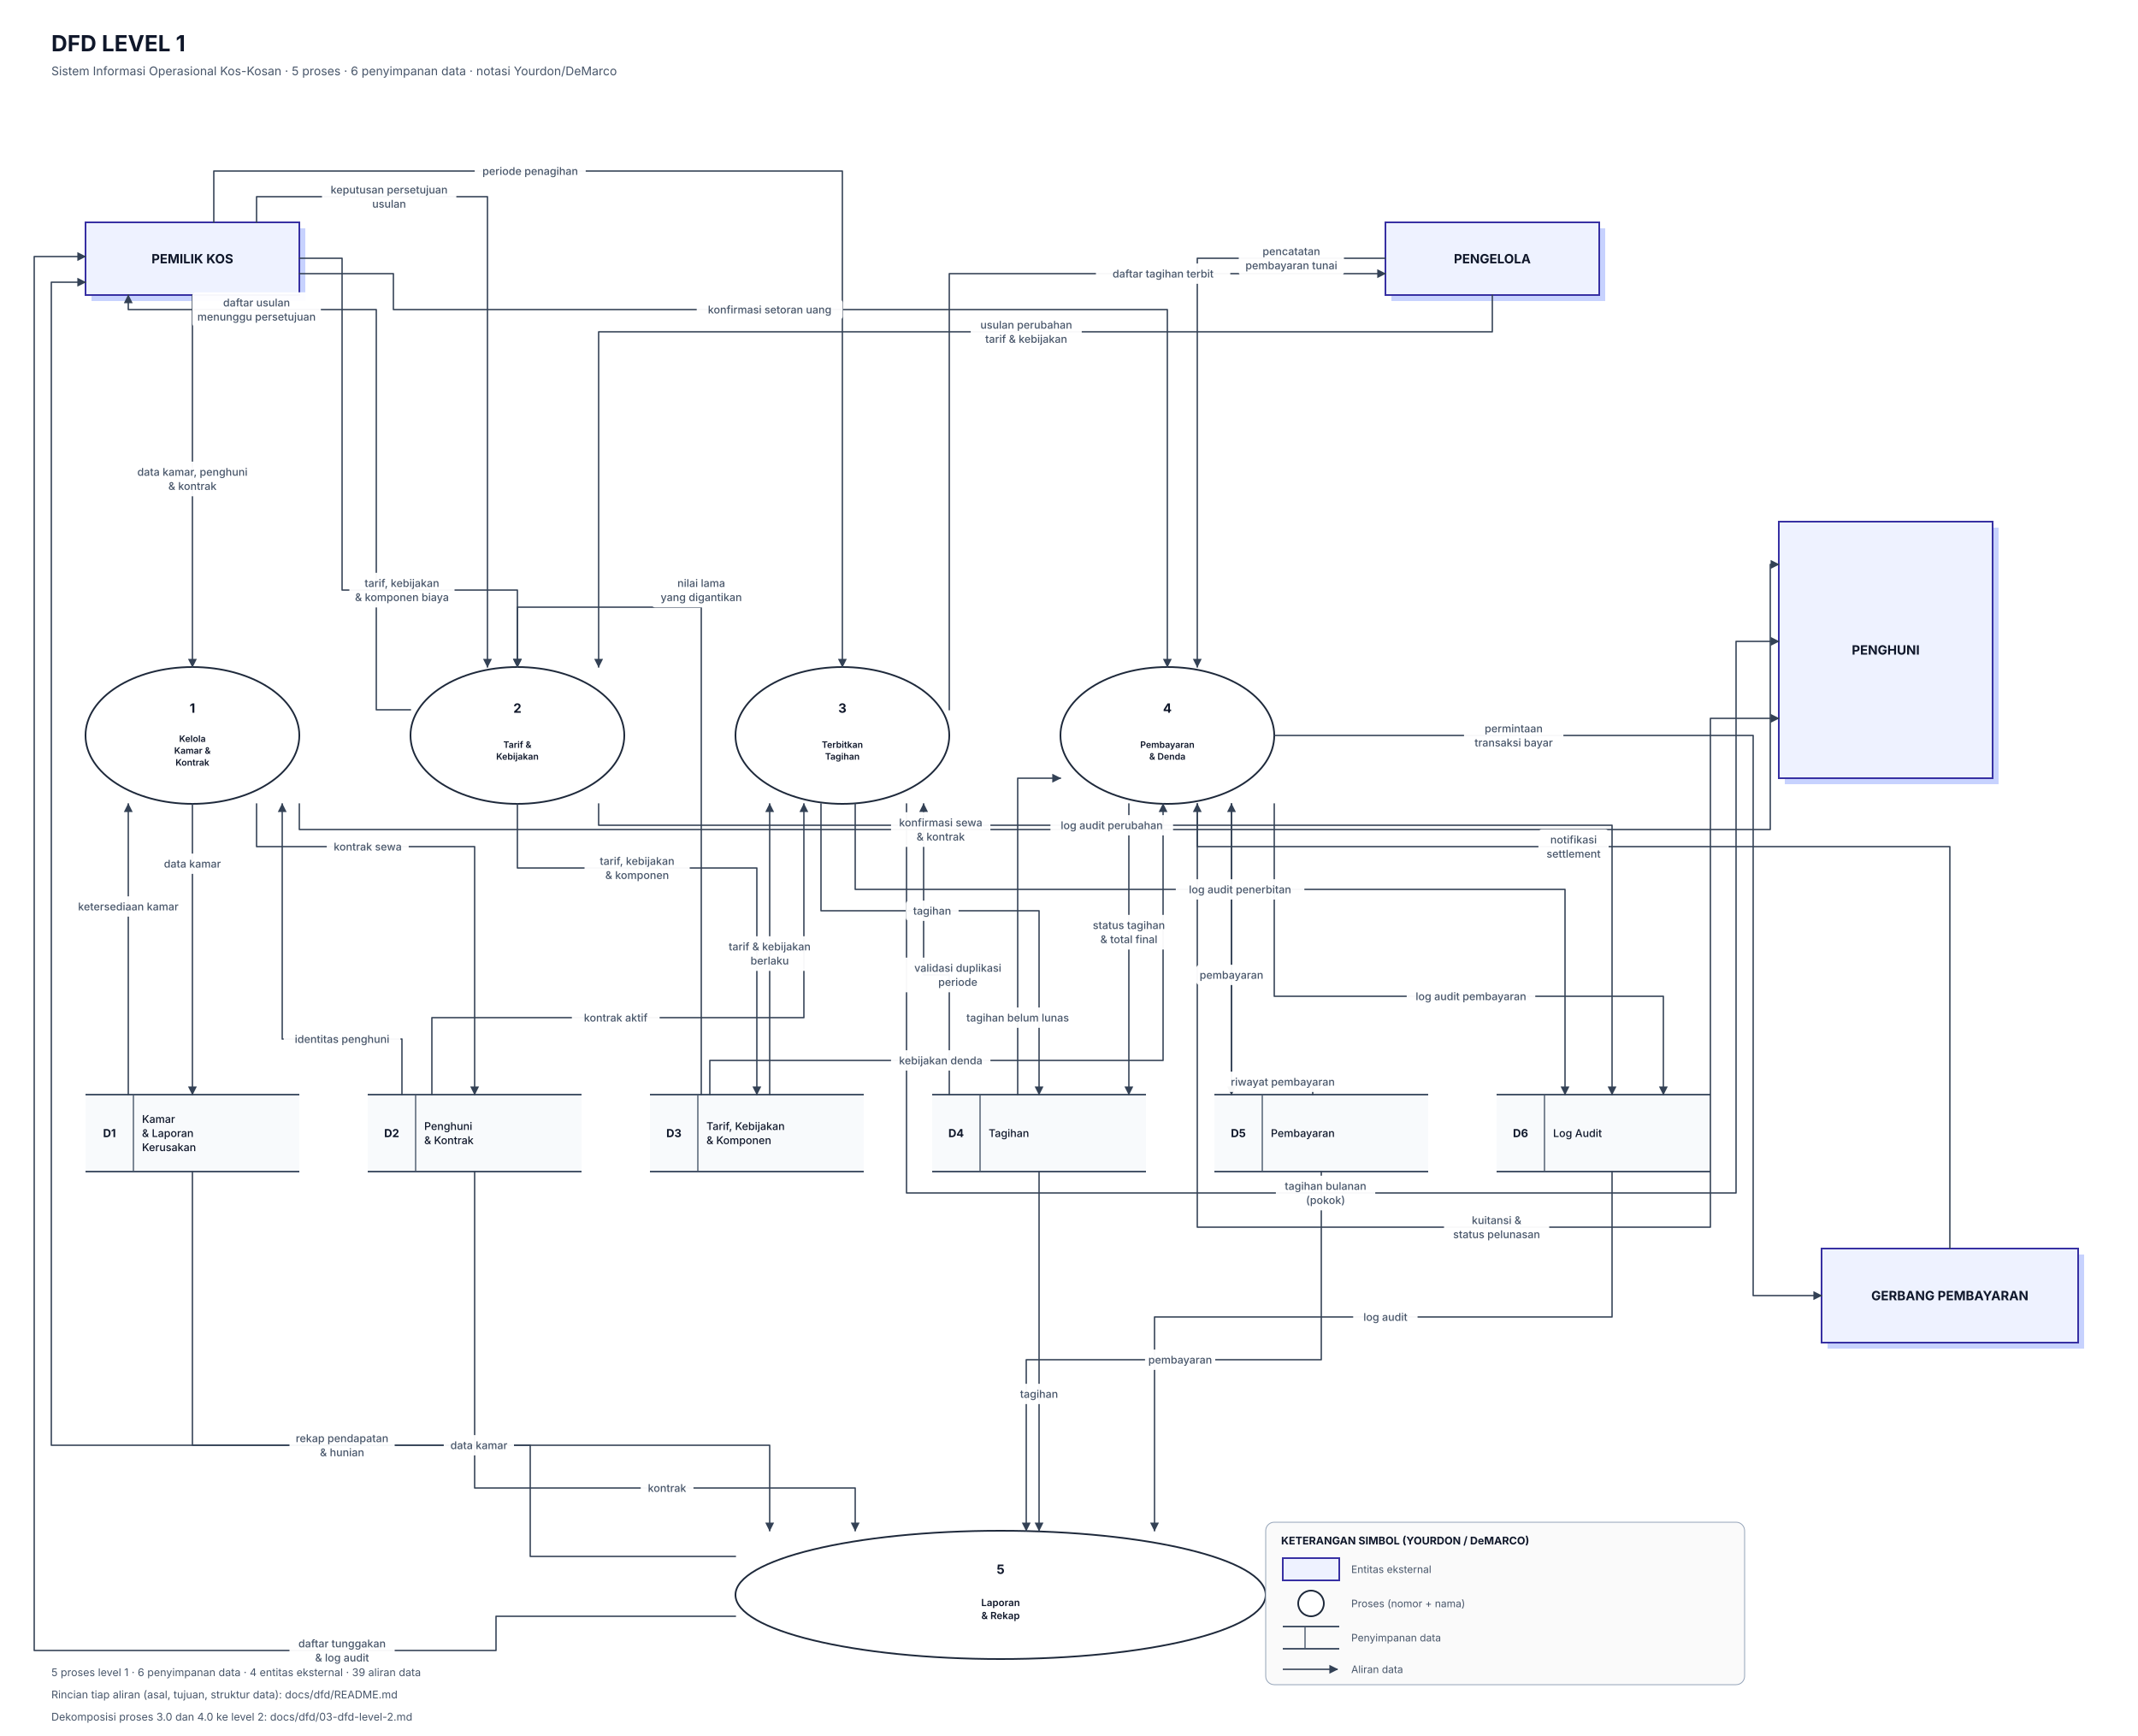
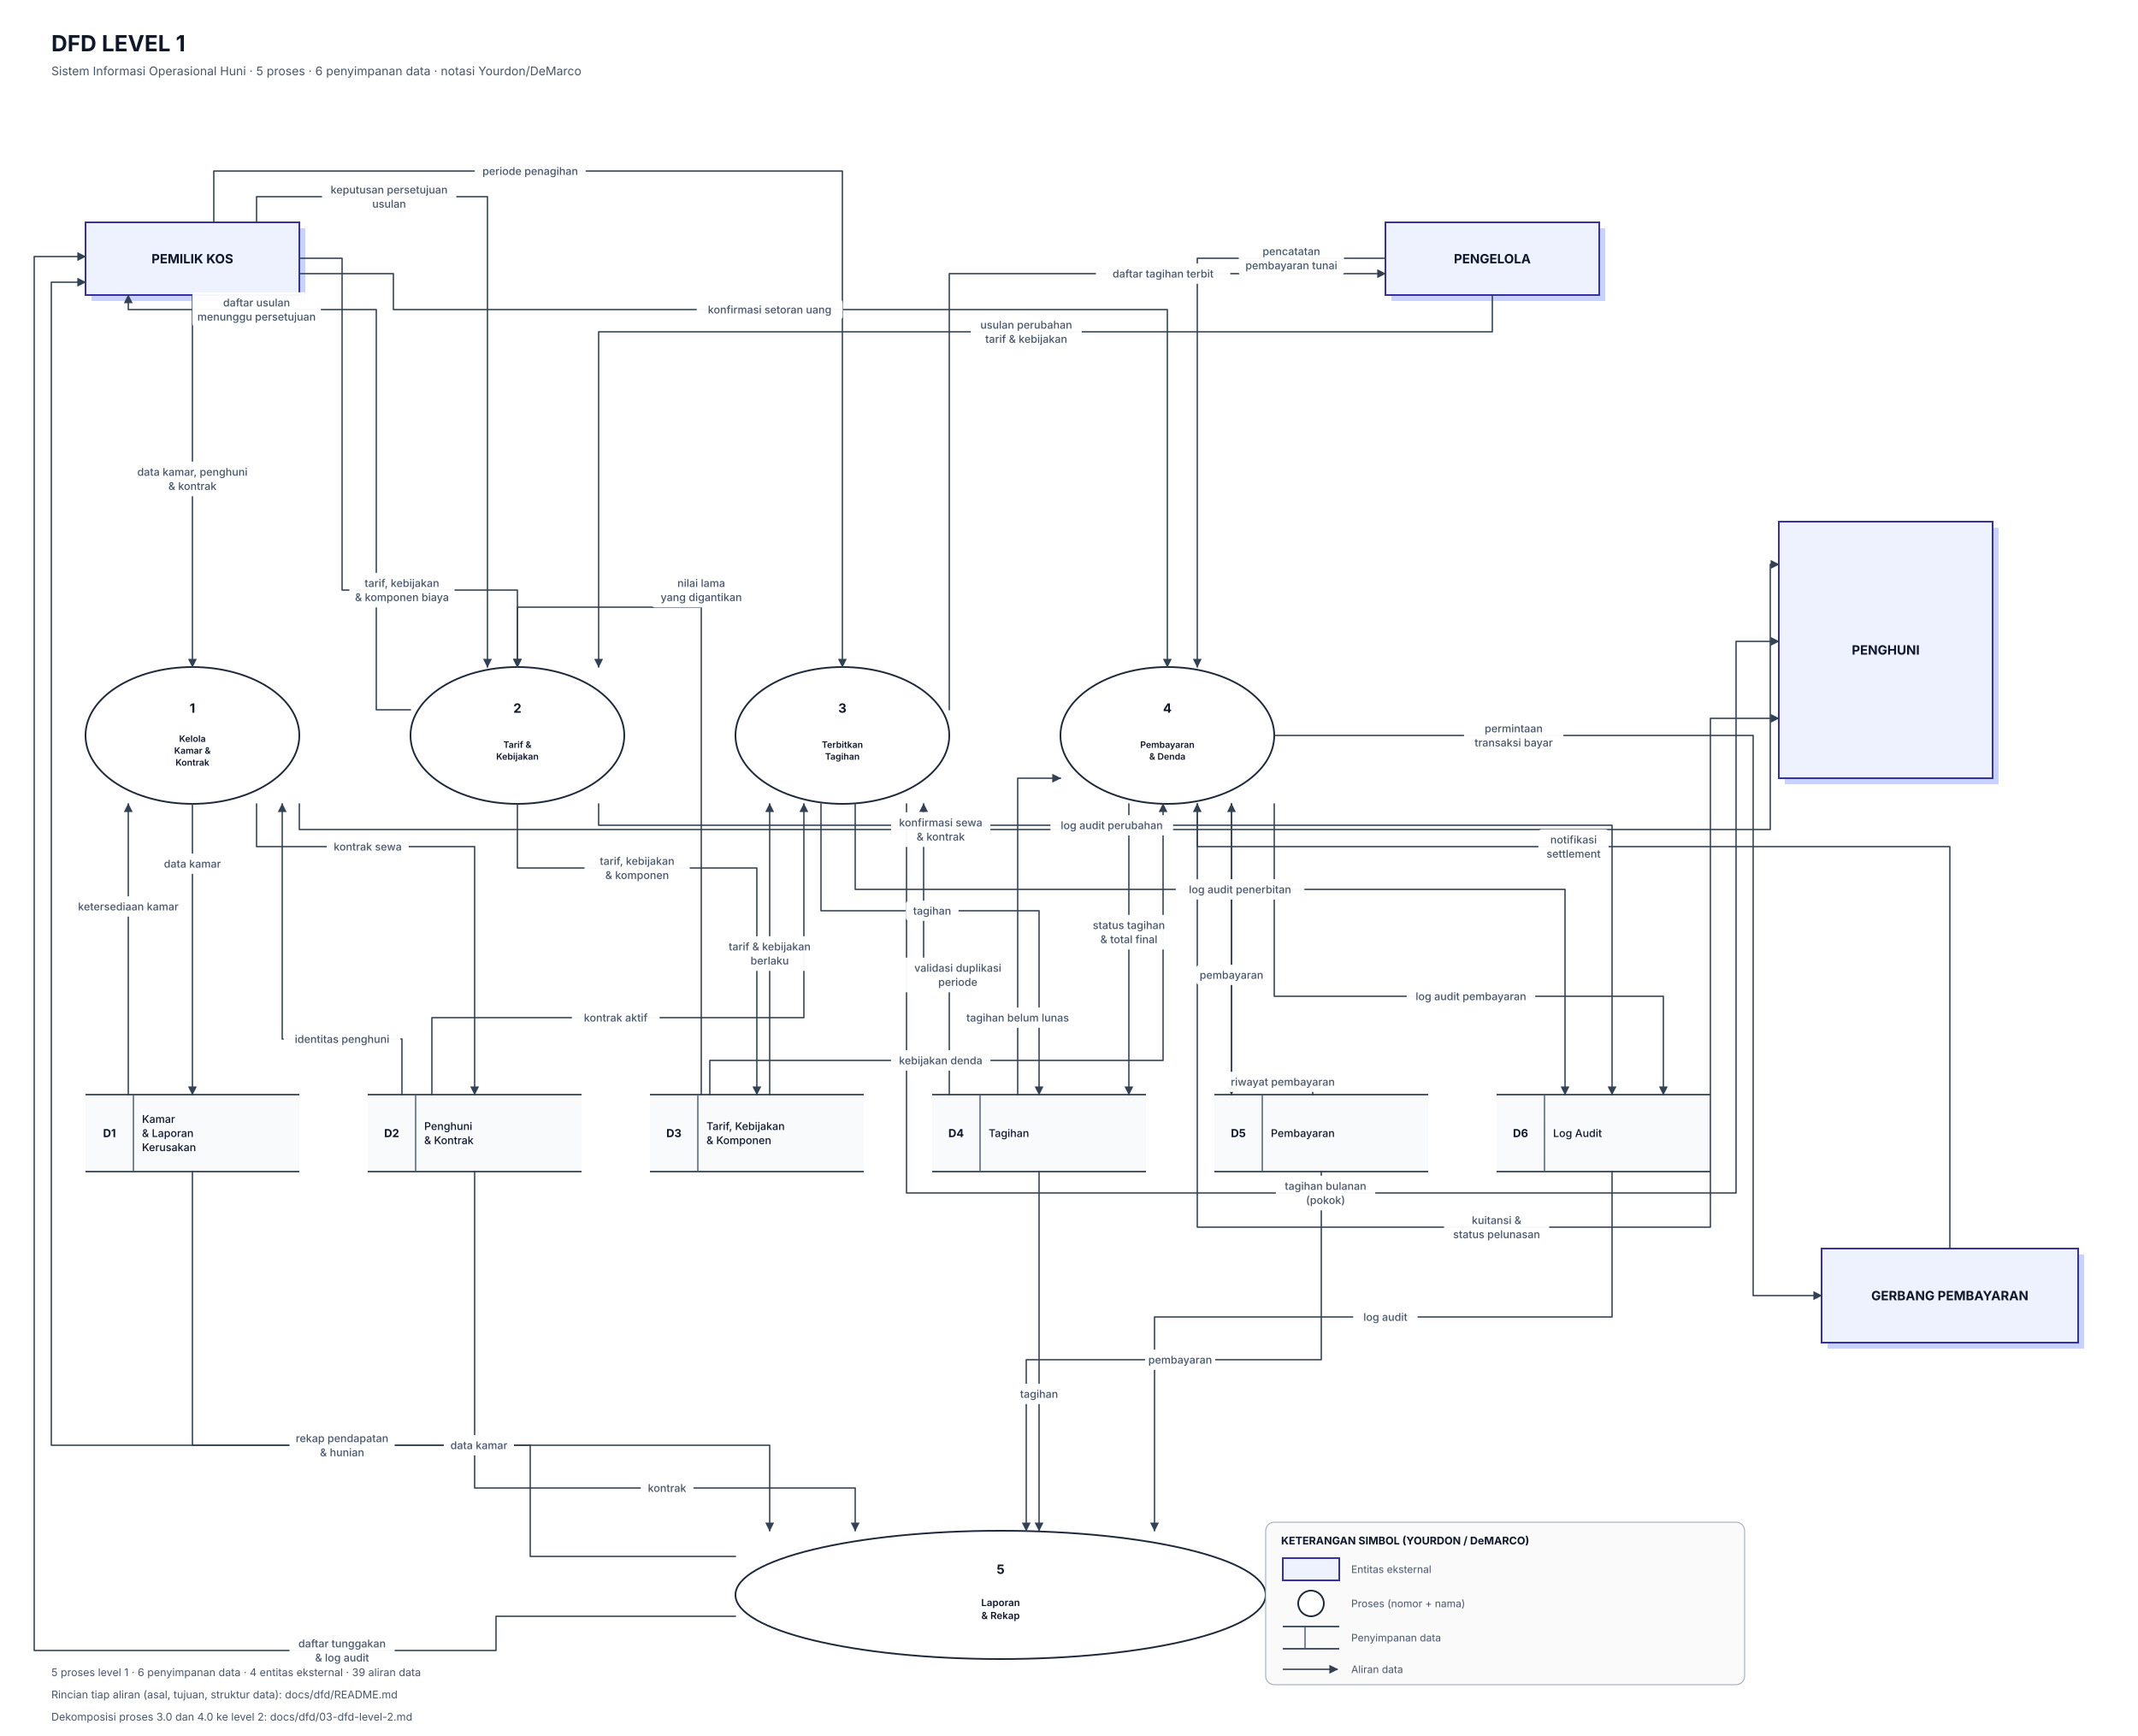
<svg xmlns="http://www.w3.org/2000/svg" width="2500" height="2030" viewBox="0 0 2500 2030" font-family="'Segoe UI', 'Inter', 'Helvetica Neue', Arial, sans-serif">
  <defs>
    <marker id="arrow" viewBox="0 0 10 10" refX="9.2" refY="5" markerWidth="6.5" markerHeight="6.5" orient="auto-start-reverse">
      <path d="M0,0 L10,5 L0,10 Z" fill="#334155" />
    </marker>
  </defs>
  <rect width="2500" height="2030" fill="#ffffff" />
  <text x="60" y="60" font-size="26" font-weight="700" fill="#0f172a">DFD LEVEL 1</text>
-   <text x="60" y="88" font-size="14" font-weight="400" fill="#475569">Sistem Informasi Operasional Kos-Kosan  ·  5 proses  ·  6 penyimpanan data  ·  notasi Yourdon/DeMarco</text>
+   <text x="60" y="88" font-size="14" font-weight="400" fill="#475569">Sistem Informasi Operasional Huni  ·  5 proses  ·  6 penyimpanan data  ·  notasi Yourdon/DeMarco</text>
  <rect x="107" y="267" width="250" height="85" fill="#c7d2fe" />
  <rect x="100" y="260" width="250" height="85" fill="#eef2ff" stroke="#3730a3" stroke-width="2" />
  <text x="225" y="302.5" text-anchor="middle" dominant-baseline="central" font-size="15" font-weight="700" fill="#0f172a">PEMILIK KOS</text>
  <rect x="1627" y="267" width="250" height="85" fill="#c7d2fe" />
  <rect x="1620" y="260" width="250" height="85" fill="#eef2ff" stroke="#3730a3" stroke-width="2" />
  <text x="1745" y="302.5" text-anchor="middle" dominant-baseline="central" font-size="15" font-weight="700" fill="#0f172a">PENGELOLA</text>
  <rect x="2087" y="617" width="250" height="300" fill="#c7d2fe" />
  <rect x="2080" y="610" width="250" height="300" fill="#eef2ff" stroke="#3730a3" stroke-width="2" />
  <text x="2205" y="760" text-anchor="middle" dominant-baseline="central" font-size="15" font-weight="700" fill="#0f172a">PENGHUNI</text>
  <rect x="2137" y="1467" width="300" height="110" fill="#c7d2fe" />
  <rect x="2130" y="1460" width="300" height="110" fill="#eef2ff" stroke="#3730a3" stroke-width="2" />
  <text x="2280" y="1515" text-anchor="middle" dominant-baseline="central" font-size="15" font-weight="700" fill="#0f172a">GERBANG PEMBAYARAN</text>
  <ellipse cx="225" cy="860" rx="125" ry="80" fill="#ffffff" stroke="#1e293b" stroke-width="2" />
  <text x="225" y="828" text-anchor="middle" dominant-baseline="central" font-size="15" font-weight="700" fill="#0f172a">1</text>
  <text x="225" y="863.7" text-anchor="middle" dominant-baseline="central" font-size="10.5" font-weight="600" fill="#0f172a">Kelola</text>
  <text x="225" y="877.6" text-anchor="middle" dominant-baseline="central" font-size="10.5" font-weight="600" fill="#0f172a">Kamar &amp;</text>
  <text x="225" y="891.5" text-anchor="middle" dominant-baseline="central" font-size="10.5" font-weight="600" fill="#0f172a">Kontrak</text>
  <ellipse cx="605" cy="860" rx="125" ry="80" fill="#ffffff" stroke="#1e293b" stroke-width="2" />
  <text x="605" y="828" text-anchor="middle" dominant-baseline="central" font-size="15" font-weight="700" fill="#0f172a">2</text>
  <text x="605" y="870.7" text-anchor="middle" dominant-baseline="central" font-size="10.5" font-weight="600" fill="#0f172a">Tarif &amp;</text>
  <text x="605" y="884.5" text-anchor="middle" dominant-baseline="central" font-size="10.5" font-weight="600" fill="#0f172a">Kebijakan</text>
  <ellipse cx="985" cy="860" rx="125" ry="80" fill="#ffffff" stroke="#1e293b" stroke-width="2" />
  <text x="985" y="828" text-anchor="middle" dominant-baseline="central" font-size="15" font-weight="700" fill="#0f172a">3</text>
  <text x="985" y="870.7" text-anchor="middle" dominant-baseline="central" font-size="10.5" font-weight="600" fill="#0f172a">Terbitkan</text>
  <text x="985" y="884.5" text-anchor="middle" dominant-baseline="central" font-size="10.5" font-weight="600" fill="#0f172a">Tagihan</text>
  <ellipse cx="1365" cy="860" rx="125" ry="80" fill="#ffffff" stroke="#1e293b" stroke-width="2" />
  <text x="1365" y="828" text-anchor="middle" dominant-baseline="central" font-size="15" font-weight="700" fill="#0f172a">4</text>
  <text x="1365" y="870.7" text-anchor="middle" dominant-baseline="central" font-size="10.5" font-weight="600" fill="#0f172a">Pembayaran</text>
  <text x="1365" y="884.5" text-anchor="middle" dominant-baseline="central" font-size="10.5" font-weight="600" fill="#0f172a">&amp; Denda</text>
  <ellipse cx="1170" cy="1865" rx="310" ry="75" fill="#ffffff" stroke="#1e293b" stroke-width="2" />
  <text x="1170" y="1835" text-anchor="middle" dominant-baseline="central" font-size="15" font-weight="700" fill="#0f172a">5</text>
  <text x="1170" y="1873.9" text-anchor="middle" dominant-baseline="central" font-size="11.5" font-weight="600" fill="#0f172a">Laporan</text>
  <text x="1170" y="1889.1" text-anchor="middle" dominant-baseline="central" font-size="11.5" font-weight="600" fill="#0f172a">&amp; Rekap</text>
  <rect x="100" y="1281" width="250" height="88" fill="#f8fafc" />
  <line x1="100" y1="1280" x2="350" y2="1280" stroke="#475569" stroke-width="2" />
  <line x1="100" y1="1370" x2="350" y2="1370" stroke="#475569" stroke-width="2" />
  <line x1="156" y1="1280" x2="156" y2="1370" stroke="#475569" stroke-width="1.4" />
  <text x="128" y="1325" text-anchor="middle" dominant-baseline="central" font-size="13" font-weight="700" fill="#0f172a">D1</text>
  <text x="166" y="1308.5" text-anchor="start" dominant-baseline="central" font-size="12.5" font-weight="500" fill="#0f172a">Kamar</text>
  <text x="166" y="1325" text-anchor="start" dominant-baseline="central" font-size="12.5" font-weight="500" fill="#0f172a">&amp; Laporan</text>
  <text x="166" y="1341.5" text-anchor="start" dominant-baseline="central" font-size="12.5" font-weight="500" fill="#0f172a">Kerusakan</text>
  <rect x="430" y="1281" width="250" height="88" fill="#f8fafc" />
  <line x1="430" y1="1280" x2="680" y2="1280" stroke="#475569" stroke-width="2" />
  <line x1="430" y1="1370" x2="680" y2="1370" stroke="#475569" stroke-width="2" />
  <line x1="486" y1="1280" x2="486" y2="1370" stroke="#475569" stroke-width="1.4" />
  <text x="458" y="1325" text-anchor="middle" dominant-baseline="central" font-size="13" font-weight="700" fill="#0f172a">D2</text>
  <text x="496" y="1316.8" text-anchor="start" dominant-baseline="central" font-size="12.5" font-weight="500" fill="#0f172a">Penghuni</text>
  <text x="496" y="1333.3" text-anchor="start" dominant-baseline="central" font-size="12.5" font-weight="500" fill="#0f172a">&amp; Kontrak</text>
  <rect x="760" y="1281" width="250" height="88" fill="#f8fafc" />
  <line x1="760" y1="1280" x2="1010" y2="1280" stroke="#475569" stroke-width="2" />
  <line x1="760" y1="1370" x2="1010" y2="1370" stroke="#475569" stroke-width="2" />
  <line x1="816" y1="1280" x2="816" y2="1370" stroke="#475569" stroke-width="1.4" />
  <text x="788" y="1325" text-anchor="middle" dominant-baseline="central" font-size="13" font-weight="700" fill="#0f172a">D3</text>
  <text x="826" y="1316.8" text-anchor="start" dominant-baseline="central" font-size="12.5" font-weight="500" fill="#0f172a">Tarif, Kebijakan</text>
  <text x="826" y="1333.3" text-anchor="start" dominant-baseline="central" font-size="12.5" font-weight="500" fill="#0f172a">&amp; Komponen</text>
  <rect x="1090" y="1281" width="250" height="88" fill="#f8fafc" />
  <line x1="1090" y1="1280" x2="1340" y2="1280" stroke="#475569" stroke-width="2" />
  <line x1="1090" y1="1370" x2="1340" y2="1370" stroke="#475569" stroke-width="2" />
  <line x1="1146" y1="1280" x2="1146" y2="1370" stroke="#475569" stroke-width="1.4" />
  <text x="1118" y="1325" text-anchor="middle" dominant-baseline="central" font-size="13" font-weight="700" fill="#0f172a">D4</text>
  <text x="1156" y="1325" text-anchor="start" dominant-baseline="central" font-size="12.5" font-weight="500" fill="#0f172a">Tagihan</text>
  <rect x="1420" y="1281" width="250" height="88" fill="#f8fafc" />
  <line x1="1420" y1="1280" x2="1670" y2="1280" stroke="#475569" stroke-width="2" />
  <line x1="1420" y1="1370" x2="1670" y2="1370" stroke="#475569" stroke-width="2" />
  <line x1="1476" y1="1280" x2="1476" y2="1370" stroke="#475569" stroke-width="1.4" />
  <text x="1448" y="1325" text-anchor="middle" dominant-baseline="central" font-size="13" font-weight="700" fill="#0f172a">D5</text>
  <text x="1486" y="1325" text-anchor="start" dominant-baseline="central" font-size="12.5" font-weight="500" fill="#0f172a">Pembayaran</text>
  <rect x="1750" y="1281" width="250" height="88" fill="#f8fafc" />
  <line x1="1750" y1="1280" x2="2000" y2="1280" stroke="#475569" stroke-width="2" />
  <line x1="1750" y1="1370" x2="2000" y2="1370" stroke="#475569" stroke-width="2" />
  <line x1="1806" y1="1280" x2="1806" y2="1370" stroke="#475569" stroke-width="1.4" />
  <text x="1778" y="1325" text-anchor="middle" dominant-baseline="central" font-size="13" font-weight="700" fill="#0f172a">D6</text>
  <text x="1816" y="1325" text-anchor="start" dominant-baseline="central" font-size="12.5" font-weight="500" fill="#0f172a">Log Audit</text>
  <path d="M225 345 L225 780" fill="none" stroke="#334155" stroke-width="1.6" marker-end="url(#arrow)" stroke-linejoin="round" stroke-linecap="round" />
  <path d="M350 302 L400 302 L400 690 L605 690 L605 780" fill="none" stroke="#334155" stroke-width="1.6" marker-end="url(#arrow)" stroke-linejoin="round" stroke-linecap="round" />
  <path d="M300 260 L300 230 L570 230 L570 780" fill="none" stroke="#334155" stroke-width="1.6" marker-end="url(#arrow)" stroke-linejoin="round" stroke-linecap="round" />
  <path d="M250 260 L250 200 L985 200 L985 780" fill="none" stroke="#334155" stroke-width="1.6" marker-end="url(#arrow)" stroke-linejoin="round" stroke-linecap="round" />
  <path d="M350 320 L460 320 L460 362 L1365 362 L1365 780" fill="none" stroke="#334155" stroke-width="1.6" marker-end="url(#arrow)" stroke-linejoin="round" stroke-linecap="round" />
  <path d="M1745 345 L1745 388 L700 388 L700 780" fill="none" stroke="#334155" stroke-width="1.6" marker-end="url(#arrow)" stroke-linejoin="round" stroke-linecap="round" />
  <path d="M1620 302 L1400 302 L1400 780" fill="none" stroke="#334155" stroke-width="1.6" marker-end="url(#arrow)" stroke-linejoin="round" stroke-linecap="round" />
  <path d="M2280 1460 L2280 990 L1400 990 L1400 940" fill="none" stroke="#334155" stroke-width="1.6" marker-end="url(#arrow)" stroke-linejoin="round" stroke-linecap="round" />
  <path d="M350 940 L350 970 L2070 970 L2070 660 L2080 660" fill="none" stroke="#334155" stroke-width="1.6" marker-end="url(#arrow)" stroke-linejoin="round" stroke-linecap="round" />
  <path d="M480 830 L440 830 L440 362 L150 362 L150 345" fill="none" stroke="#334155" stroke-width="1.6" marker-end="url(#arrow)" stroke-linejoin="round" stroke-linecap="round" />
  <path d="M1060 940 L1060 1395 L2030 1395 L2030 750 L2080 750" fill="none" stroke="#334155" stroke-width="1.6" marker-end="url(#arrow)" stroke-linejoin="round" stroke-linecap="round" />
  <path d="M1110 830 L1110 320 L1620 320" fill="none" stroke="#334155" stroke-width="1.6" marker-end="url(#arrow)" stroke-linejoin="round" stroke-linecap="round" />
  <path d="M1400 940 L1400 1435 L2000 1435 L2000 840 L2080 840" fill="none" stroke="#334155" stroke-width="1.6" marker-end="url(#arrow)" stroke-linejoin="round" stroke-linecap="round" />
  <path d="M860 1820 L620 1820 L620 1690 L60 1690 L60 330 L100 330" fill="none" stroke="#334155" stroke-width="1.6" marker-end="url(#arrow)" stroke-linejoin="round" stroke-linecap="round" />
  <path d="M860 1890 L580 1890 L580 1930 L40 1930 L40 300 L100 300" fill="none" stroke="#334155" stroke-width="1.6" marker-end="url(#arrow)" stroke-linejoin="round" stroke-linecap="round" />
  <path d="M1490 860 L2050 860 L2050 1515 L2130 1515" fill="none" stroke="#334155" stroke-width="1.6" marker-end="url(#arrow)" stroke-linejoin="round" stroke-linecap="round" />
  <path d="M225 940 L225 1280" fill="none" stroke="#334155" stroke-width="1.6" marker-end="url(#arrow)" stroke-linejoin="round" stroke-linecap="round" />
  <path d="M300 940 L300 990 L555 990 L555 1280" fill="none" stroke="#334155" stroke-width="1.6" marker-end="url(#arrow)" stroke-linejoin="round" stroke-linecap="round" />
  <path d="M605 940 L605 1015 L885 1015 L885 1280" fill="none" stroke="#334155" stroke-width="1.6" marker-end="url(#arrow)" stroke-linejoin="round" stroke-linecap="round" />
  <path d="M700 940 L700 965 L1885 965 L1885 1280" fill="none" stroke="#334155" stroke-width="1.6" marker-end="url(#arrow)" stroke-linejoin="round" stroke-linecap="round" />
  <path d="M960 940 L960 1065 L1215 1065 L1215 1280" fill="none" stroke="#334155" stroke-width="1.6" marker-end="url(#arrow)" stroke-linejoin="round" stroke-linecap="round" />
  <path d="M1000 940 L1000 1040 L1830 1040 L1830 1280" fill="none" stroke="#334155" stroke-width="1.6" marker-end="url(#arrow)" stroke-linejoin="round" stroke-linecap="round" />
  <path d="M1320 940 L1320 1280" fill="none" stroke="#334155" stroke-width="1.6" marker-end="url(#arrow)" stroke-linejoin="round" stroke-linecap="round" />
  <path d="M1440 940 L1440 1280" fill="none" stroke="#334155" stroke-width="1.6" marker-end="url(#arrow)" stroke-linejoin="round" stroke-linecap="round" />
  <path d="M1490 940 L1490 1165 L1945 1165 L1945 1280" fill="none" stroke="#334155" stroke-width="1.6" marker-end="url(#arrow)" stroke-linejoin="round" stroke-linecap="round" />
  <path d="M150 1280 L150 940" fill="none" stroke="#334155" stroke-width="1.6" marker-end="url(#arrow)" stroke-linejoin="round" stroke-linecap="round" />
  <path d="M470 1280 L470 1215 L330 1215 L330 940" fill="none" stroke="#334155" stroke-width="1.6" marker-end="url(#arrow)" stroke-linejoin="round" stroke-linecap="round" />
  <path d="M505 1280 L505 1190 L940 1190 L940 940" fill="none" stroke="#334155" stroke-width="1.6" marker-end="url(#arrow)" stroke-linejoin="round" stroke-linecap="round" />
  <path d="M900 1280 L900 940" fill="none" stroke="#334155" stroke-width="1.6" marker-end="url(#arrow)" stroke-linejoin="round" stroke-linecap="round" />
  <path d="M1110 1280 L1110 1140 L1080 1140 L1080 940" fill="none" stroke="#334155" stroke-width="1.6" marker-end="url(#arrow)" stroke-linejoin="round" stroke-linecap="round" />
  <path d="M830 1280 L830 1240 L1360 1240 L1360 940" fill="none" stroke="#334155" stroke-width="1.6" marker-end="url(#arrow)" stroke-linejoin="round" stroke-linecap="round" />
  <path d="M1190 1280 L1190 910 L1240 910" fill="none" stroke="#334155" stroke-width="1.6" marker-end="url(#arrow)" stroke-linejoin="round" stroke-linecap="round" />
  <path d="M1535 1280 L1535 1265 L1440 1265 L1440 940" fill="none" stroke="#334155" stroke-width="1.6" marker-end="url(#arrow)" stroke-linejoin="round" stroke-linecap="round" />
  <path d="M820 1280 L820 710 L605 710 L605 780" fill="none" stroke="#334155" stroke-width="1.6" marker-end="url(#arrow)" stroke-linejoin="round" stroke-linecap="round" />
  <path d="M225 1370 L225 1690 L900 1690 L900 1790" fill="none" stroke="#334155" stroke-width="1.6" marker-end="url(#arrow)" stroke-linejoin="round" stroke-linecap="round" />
  <path d="M555 1370 L555 1740 L1000 1740 L1000 1790" fill="none" stroke="#334155" stroke-width="1.6" marker-end="url(#arrow)" stroke-linejoin="round" stroke-linecap="round" />
  <path d="M1215 1370 L1215 1790" fill="none" stroke="#334155" stroke-width="1.6" marker-end="url(#arrow)" stroke-linejoin="round" stroke-linecap="round" />
  <path d="M1545 1370 L1545 1590 L1200 1590 L1200 1790" fill="none" stroke="#334155" stroke-width="1.6" marker-end="url(#arrow)" stroke-linejoin="round" stroke-linecap="round" />
  <path d="M1885 1370 L1885 1540 L1350 1540 L1350 1790" fill="none" stroke="#334155" stroke-width="1.6" marker-end="url(#arrow)" stroke-linejoin="round" stroke-linecap="round" />
  <rect x="149.9" y="539.8" width="150.3" height="40.5" rx="4" fill="#ffffff" opacity="0.96" />
  <text x="225" y="551.8" text-anchor="middle" dominant-baseline="central" font-size="12.5" font-weight="500" fill="#475569">data kamar, penghuni</text>
  <text x="225" y="568.3" text-anchor="middle" dominant-baseline="central" font-size="12.5" font-weight="500" fill="#475569">&amp; kontrak</text>
  <rect x="408.5" y="669.8" width="123" height="40.5" rx="4" fill="#ffffff" opacity="0.96" />
  <text x="470" y="681.8" text-anchor="middle" dominant-baseline="central" font-size="12.5" font-weight="500" fill="#475569">tarif, kebijakan</text>
  <text x="470" y="698.3" text-anchor="middle" dominant-baseline="central" font-size="12.5" font-weight="500" fill="#475569">&amp; komponen biaya</text>
  <rect x="376.5" y="209.8" width="157.1" height="40.5" rx="4" fill="#ffffff" opacity="0.96" />
  <text x="455" y="221.8" text-anchor="middle" dominant-baseline="central" font-size="12.5" font-weight="500" fill="#475569">keputusan persetujuan</text>
  <text x="455" y="238.3" text-anchor="middle" dominant-baseline="central" font-size="12.5" font-weight="500" fill="#475569">usulan</text>
  <rect x="555.1" y="188.1" width="129.8" height="23.8" rx="4" fill="#ffffff" opacity="0.96" />
  <text x="620" y="200" text-anchor="middle" dominant-baseline="central" font-size="12.5" font-weight="500" fill="#475569">periode penagihan</text>
  <rect x="814.7" y="350.1" width="170.7" height="23.8" rx="4" fill="#ffffff" opacity="0.96" />
  <text x="900" y="362" text-anchor="middle" dominant-baseline="central" font-size="12.5" font-weight="500" fill="#475569">konfirmasi setoran uang</text>
  <rect x="1135.1" y="367.8" width="129.8" height="40.5" rx="4" fill="#ffffff" opacity="0.96" />
  <text x="1200" y="379.8" text-anchor="middle" dominant-baseline="central" font-size="12.5" font-weight="500" fill="#475569">usulan perubahan</text>
  <text x="1200" y="396.3" text-anchor="middle" dominant-baseline="central" font-size="12.5" font-weight="500" fill="#475569">tarif &amp; kebijakan</text>
  <rect x="1448.5" y="281.8" width="123" height="40.5" rx="4" fill="#ffffff" opacity="0.96" />
  <text x="1510" y="293.8" text-anchor="middle" dominant-baseline="central" font-size="12.5" font-weight="500" fill="#475569">pencatatan</text>
  <text x="1510" y="310.3" text-anchor="middle" dominant-baseline="central" font-size="12.5" font-weight="500" fill="#475569">pembayaran tunai</text>
  <rect x="1798.9" y="969.8" width="82.1" height="40.5" rx="4" fill="#ffffff" opacity="0.96" />
  <text x="1840" y="981.8" text-anchor="middle" dominant-baseline="central" font-size="12.5" font-weight="500" fill="#475569">notifikasi</text>
  <text x="1840" y="998.3" text-anchor="middle" dominant-baseline="central" font-size="12.5" font-weight="500" fill="#475569">settlement</text>
  <rect x="1041.9" y="949.8" width="116.2" height="40.5" rx="4" fill="#ffffff" opacity="0.96" />
  <text x="1100" y="961.8" text-anchor="middle" dominant-baseline="central" font-size="12.5" font-weight="500" fill="#475569">konfirmasi sewa</text>
  <text x="1100" y="978.3" text-anchor="middle" dominant-baseline="central" font-size="12.5" font-weight="500" fill="#475569">&amp; kontrak</text>
  <rect x="224.9" y="341.8" width="150.3" height="40.5" rx="4" fill="#ffffff" opacity="0.96" />
  <text x="300" y="353.8" text-anchor="middle" dominant-baseline="central" font-size="12.5" font-weight="500" fill="#475569">daftar usulan</text>
  <text x="300" y="370.3" text-anchor="middle" dominant-baseline="central" font-size="12.5" font-weight="500" fill="#475569">menunggu persetujuan</text>
  <rect x="1491.9" y="1374.8" width="116.2" height="40.5" rx="4" fill="#ffffff" opacity="0.96" />
  <text x="1550" y="1386.8" text-anchor="middle" dominant-baseline="central" font-size="12.5" font-weight="500" fill="#475569">tagihan bulanan</text>
  <text x="1550" y="1403.3" text-anchor="middle" dominant-baseline="central" font-size="12.5" font-weight="500" fill="#475569">(pokok)</text>
  <rect x="1281.5" y="308.1" width="157.1" height="23.8" rx="4" fill="#ffffff" opacity="0.96" />
  <text x="1360" y="320" text-anchor="middle" dominant-baseline="central" font-size="12.5" font-weight="500" fill="#475569">daftar tagihan terbit</text>
  <rect x="1688.5" y="1414.8" width="123" height="40.5" rx="4" fill="#ffffff" opacity="0.96" />
  <text x="1750" y="1426.8" text-anchor="middle" dominant-baseline="central" font-size="12.5" font-weight="500" fill="#475569">kuitansi &amp;</text>
  <text x="1750" y="1443.3" text-anchor="middle" dominant-baseline="central" font-size="12.5" font-weight="500" fill="#475569">status pelunasan</text>
  <rect x="338.5" y="1669.8" width="123" height="40.5" rx="4" fill="#ffffff" opacity="0.96" />
  <text x="400" y="1681.8" text-anchor="middle" dominant-baseline="central" font-size="12.5" font-weight="500" fill="#475569">rekap pendapatan</text>
  <text x="400" y="1698.3" text-anchor="middle" dominant-baseline="central" font-size="12.5" font-weight="500" fill="#475569">&amp; hunian</text>
  <rect x="338.5" y="1909.8" width="123" height="40.5" rx="4" fill="#ffffff" opacity="0.96" />
  <text x="400" y="1921.8" text-anchor="middle" dominant-baseline="central" font-size="12.5" font-weight="500" fill="#475569">daftar tunggakan</text>
  <text x="400" y="1938.3" text-anchor="middle" dominant-baseline="central" font-size="12.5" font-weight="500" fill="#475569">&amp; log audit</text>
  <rect x="1711.9" y="839.8" width="116.2" height="40.5" rx="4" fill="#ffffff" opacity="0.96" />
  <text x="1770" y="851.8" text-anchor="middle" dominant-baseline="central" font-size="12.5" font-weight="500" fill="#475569">permintaan</text>
  <text x="1770" y="868.3" text-anchor="middle" dominant-baseline="central" font-size="12.5" font-weight="500" fill="#475569">transaksi bayar</text>
  <rect x="183.9" y="998.1" width="82.1" height="23.8" rx="4" fill="#ffffff" opacity="0.96" />
  <text x="225" y="1010" text-anchor="middle" dominant-baseline="central" font-size="12.5" font-weight="500" fill="#475569">data kamar</text>
  <rect x="382.1" y="978.1" width="95.8" height="23.8" rx="4" fill="#ffffff" opacity="0.96" />
  <text x="430" y="990" text-anchor="middle" dominant-baseline="central" font-size="12.5" font-weight="500" fill="#475569">kontrak sewa</text>
  <rect x="683.5" y="994.8" width="123" height="40.5" rx="4" fill="#ffffff" opacity="0.96" />
  <text x="745" y="1006.8" text-anchor="middle" dominant-baseline="central" font-size="12.5" font-weight="500" fill="#475569">tarif, kebijakan</text>
  <text x="745" y="1023.3" text-anchor="middle" dominant-baseline="central" font-size="12.5" font-weight="500" fill="#475569">&amp; komponen</text>
  <rect x="1228.3" y="953.1" width="143.4" height="23.8" rx="4" fill="#ffffff" opacity="0.96" />
  <text x="1300" y="965" text-anchor="middle" dominant-baseline="central" font-size="12.5" font-weight="500" fill="#475569">log audit perubahan</text>
  <rect x="1059.2" y="1053.1" width="61.7" height="23.8" rx="4" fill="#ffffff" opacity="0.96" />
  <text x="1090" y="1065" text-anchor="middle" dominant-baseline="central" font-size="12.5" font-weight="500" fill="#475569">tagihan</text>
  <rect x="1374.9" y="1028.1" width="150.3" height="23.8" rx="4" fill="#ffffff" opacity="0.96" />
  <text x="1450" y="1040" text-anchor="middle" dominant-baseline="central" font-size="12.5" font-weight="500" fill="#475569">log audit penerbitan</text>
  <rect x="1265.3" y="1069.8" width="109.4" height="40.5" rx="4" fill="#ffffff" opacity="0.96" />
  <text x="1320" y="1081.8" text-anchor="middle" dominant-baseline="central" font-size="12.5" font-weight="500" fill="#475569">status tagihan</text>
  <text x="1320" y="1098.3" text-anchor="middle" dominant-baseline="central" font-size="12.5" font-weight="500" fill="#475569">&amp; total final</text>
  <rect x="1398.9" y="1128.1" width="82.1" height="23.8" rx="4" fill="#ffffff" opacity="0.96" />
  <text x="1440" y="1140" text-anchor="middle" dominant-baseline="central" font-size="12.5" font-weight="500" fill="#475569">pembayaran</text>
  <rect x="1644.9" y="1153.1" width="150.3" height="23.8" rx="4" fill="#ffffff" opacity="0.96" />
  <text x="1720" y="1165" text-anchor="middle" dominant-baseline="central" font-size="12.5" font-weight="500" fill="#475569">log audit pembayaran</text>
  <rect x="81.7" y="1048.1" width="136.6" height="23.8" rx="4" fill="#ffffff" opacity="0.96" />
  <text x="150" y="1060" text-anchor="middle" dominant-baseline="central" font-size="12.5" font-weight="500" fill="#475569">ketersediaan kamar</text>
  <rect x="331.7" y="1203.1" width="136.6" height="23.8" rx="4" fill="#ffffff" opacity="0.96" />
  <text x="400" y="1215" text-anchor="middle" dominant-baseline="central" font-size="12.5" font-weight="500" fill="#475569">identitas penghuni</text>
  <rect x="668.7" y="1178.1" width="102.6" height="23.8" rx="4" fill="#ffffff" opacity="0.96" />
  <text x="720" y="1190" text-anchor="middle" dominant-baseline="central" font-size="12.5" font-weight="500" fill="#475569">kontrak aktif</text>
  <rect x="835.1" y="1094.8" width="129.8" height="40.5" rx="4" fill="#ffffff" opacity="0.96" />
  <text x="900" y="1106.8" text-anchor="middle" dominant-baseline="central" font-size="12.5" font-weight="500" fill="#475569">tarif &amp; kebijakan</text>
  <text x="900" y="1123.3" text-anchor="middle" dominant-baseline="central" font-size="12.5" font-weight="500" fill="#475569">berlaku</text>
  <rect x="1051.7" y="1119.8" width="136.6" height="40.5" rx="4" fill="#ffffff" opacity="0.96" />
  <text x="1120" y="1131.8" text-anchor="middle" dominant-baseline="central" font-size="12.5" font-weight="500" fill="#475569">validasi duplikasi</text>
  <text x="1120" y="1148.3" text-anchor="middle" dominant-baseline="central" font-size="12.5" font-weight="500" fill="#475569">periode</text>
  <rect x="1041.9" y="1228.1" width="116.2" height="23.8" rx="4" fill="#ffffff" opacity="0.96" />
  <text x="1100" y="1240" text-anchor="middle" dominant-baseline="central" font-size="12.5" font-weight="500" fill="#475569">kebijakan denda</text>
  <rect x="1118.3" y="1178.1" width="143.4" height="23.8" rx="4" fill="#ffffff" opacity="0.96" />
  <text x="1190" y="1190" text-anchor="middle" dominant-baseline="central" font-size="12.5" font-weight="500" fill="#475569">tagihan belum lunas</text>
  <rect x="1431.7" y="1253.1" width="136.6" height="23.8" rx="4" fill="#ffffff" opacity="0.96" />
  <text x="1500" y="1265" text-anchor="middle" dominant-baseline="central" font-size="12.5" font-weight="500" fill="#475569">riwayat pembayaran</text>
  <rect x="761.9" y="669.8" width="116.2" height="40.5" rx="4" fill="#ffffff" opacity="0.96" />
  <text x="820" y="681.8" text-anchor="middle" dominant-baseline="central" font-size="12.5" font-weight="500" fill="#475569">nilai lama</text>
  <text x="820" y="698.3" text-anchor="middle" dominant-baseline="central" font-size="12.5" font-weight="500" fill="#475569">yang digantikan</text>
  <rect x="518.9" y="1678.1" width="82.1" height="23.8" rx="4" fill="#ffffff" opacity="0.96" />
  <text x="560" y="1690" text-anchor="middle" dominant-baseline="central" font-size="12.5" font-weight="500" fill="#475569">data kamar</text>
  <rect x="749.2" y="1728.1" width="61.7" height="23.8" rx="4" fill="#ffffff" opacity="0.96" />
  <text x="780" y="1740" text-anchor="middle" dominant-baseline="central" font-size="12.5" font-weight="500" fill="#475569">kontrak</text>
  <rect x="1184.2" y="1618.1" width="61.7" height="23.8" rx="4" fill="#ffffff" opacity="0.96" />
  <text x="1215" y="1630" text-anchor="middle" dominant-baseline="central" font-size="12.5" font-weight="500" fill="#475569">tagihan</text>
  <rect x="1338.9" y="1578.1" width="82.1" height="23.8" rx="4" fill="#ffffff" opacity="0.96" />
  <text x="1380" y="1590" text-anchor="middle" dominant-baseline="central" font-size="12.5" font-weight="500" fill="#475569">pembayaran</text>
  <rect x="1582.3" y="1528.1" width="75.3" height="23.8" rx="4" fill="#ffffff" opacity="0.96" />
  <text x="1620" y="1540" text-anchor="middle" dominant-baseline="central" font-size="12.5" font-weight="500" fill="#475569">log audit</text>
  <rect x="1480" y="1780" width="560" height="190" rx="10" fill="#fafafa" stroke="#94a3b8" stroke-width="1" />
  <text x="1498" y="1806" font-size="12.5" font-weight="700" fill="#0f172a">KETERANGAN SIMBOL (YOURDON / DeMARCO)</text>
  <rect x="1500" y="1822" width="66" height="26" fill="#eef2ff" stroke="#3730a3" stroke-width="2" />
  <text x="1580" y="1835" font-size="12" fill="#475569" dominant-baseline="central">Entitas eksternal</text>
  <circle cx="1533" cy="1875" r="15" fill="#ffffff" stroke="#1e293b" stroke-width="2" />
  <text x="1580" y="1875" font-size="12" fill="#475569" dominant-baseline="central">Proses (nomor + nama)</text>
  <line x1="1500" y1="1902" x2="1566" y2="1902" stroke="#475569" stroke-width="2" />
  <line x1="1500" y1="1928" x2="1566" y2="1928" stroke="#475569" stroke-width="2" />
  <line x1="1526" y1="1902" x2="1526" y2="1928" stroke="#475569" stroke-width="1.4" />
  <text x="1580" y="1915" font-size="12" fill="#475569" dominant-baseline="central">Penyimpanan data</text>
  <path d="M1500 1952 H1564" fill="none" stroke="#334155" stroke-width="1.6" marker-end="url(#arrow)" />
  <text x="1580" y="1952" font-size="12" fill="#475569" dominant-baseline="central">Aliran data</text>
  <text x="60" y="1960" font-size="12.5" fill="#475569">5 proses level 1  ·  6 penyimpanan data  ·  4 entitas eksternal  ·  39 aliran data</text>
  <text x="60" y="1986" font-size="12.5" fill="#475569">Rincian tiap aliran (asal, tujuan, struktur data): docs/dfd/README.md</text>
  <text x="60" y="2012" font-size="12.5" fill="#475569">Dekomposisi proses 3.0 dan 4.0 ke level 2: docs/dfd/03-dfd-level-2.md</text>
</svg>
